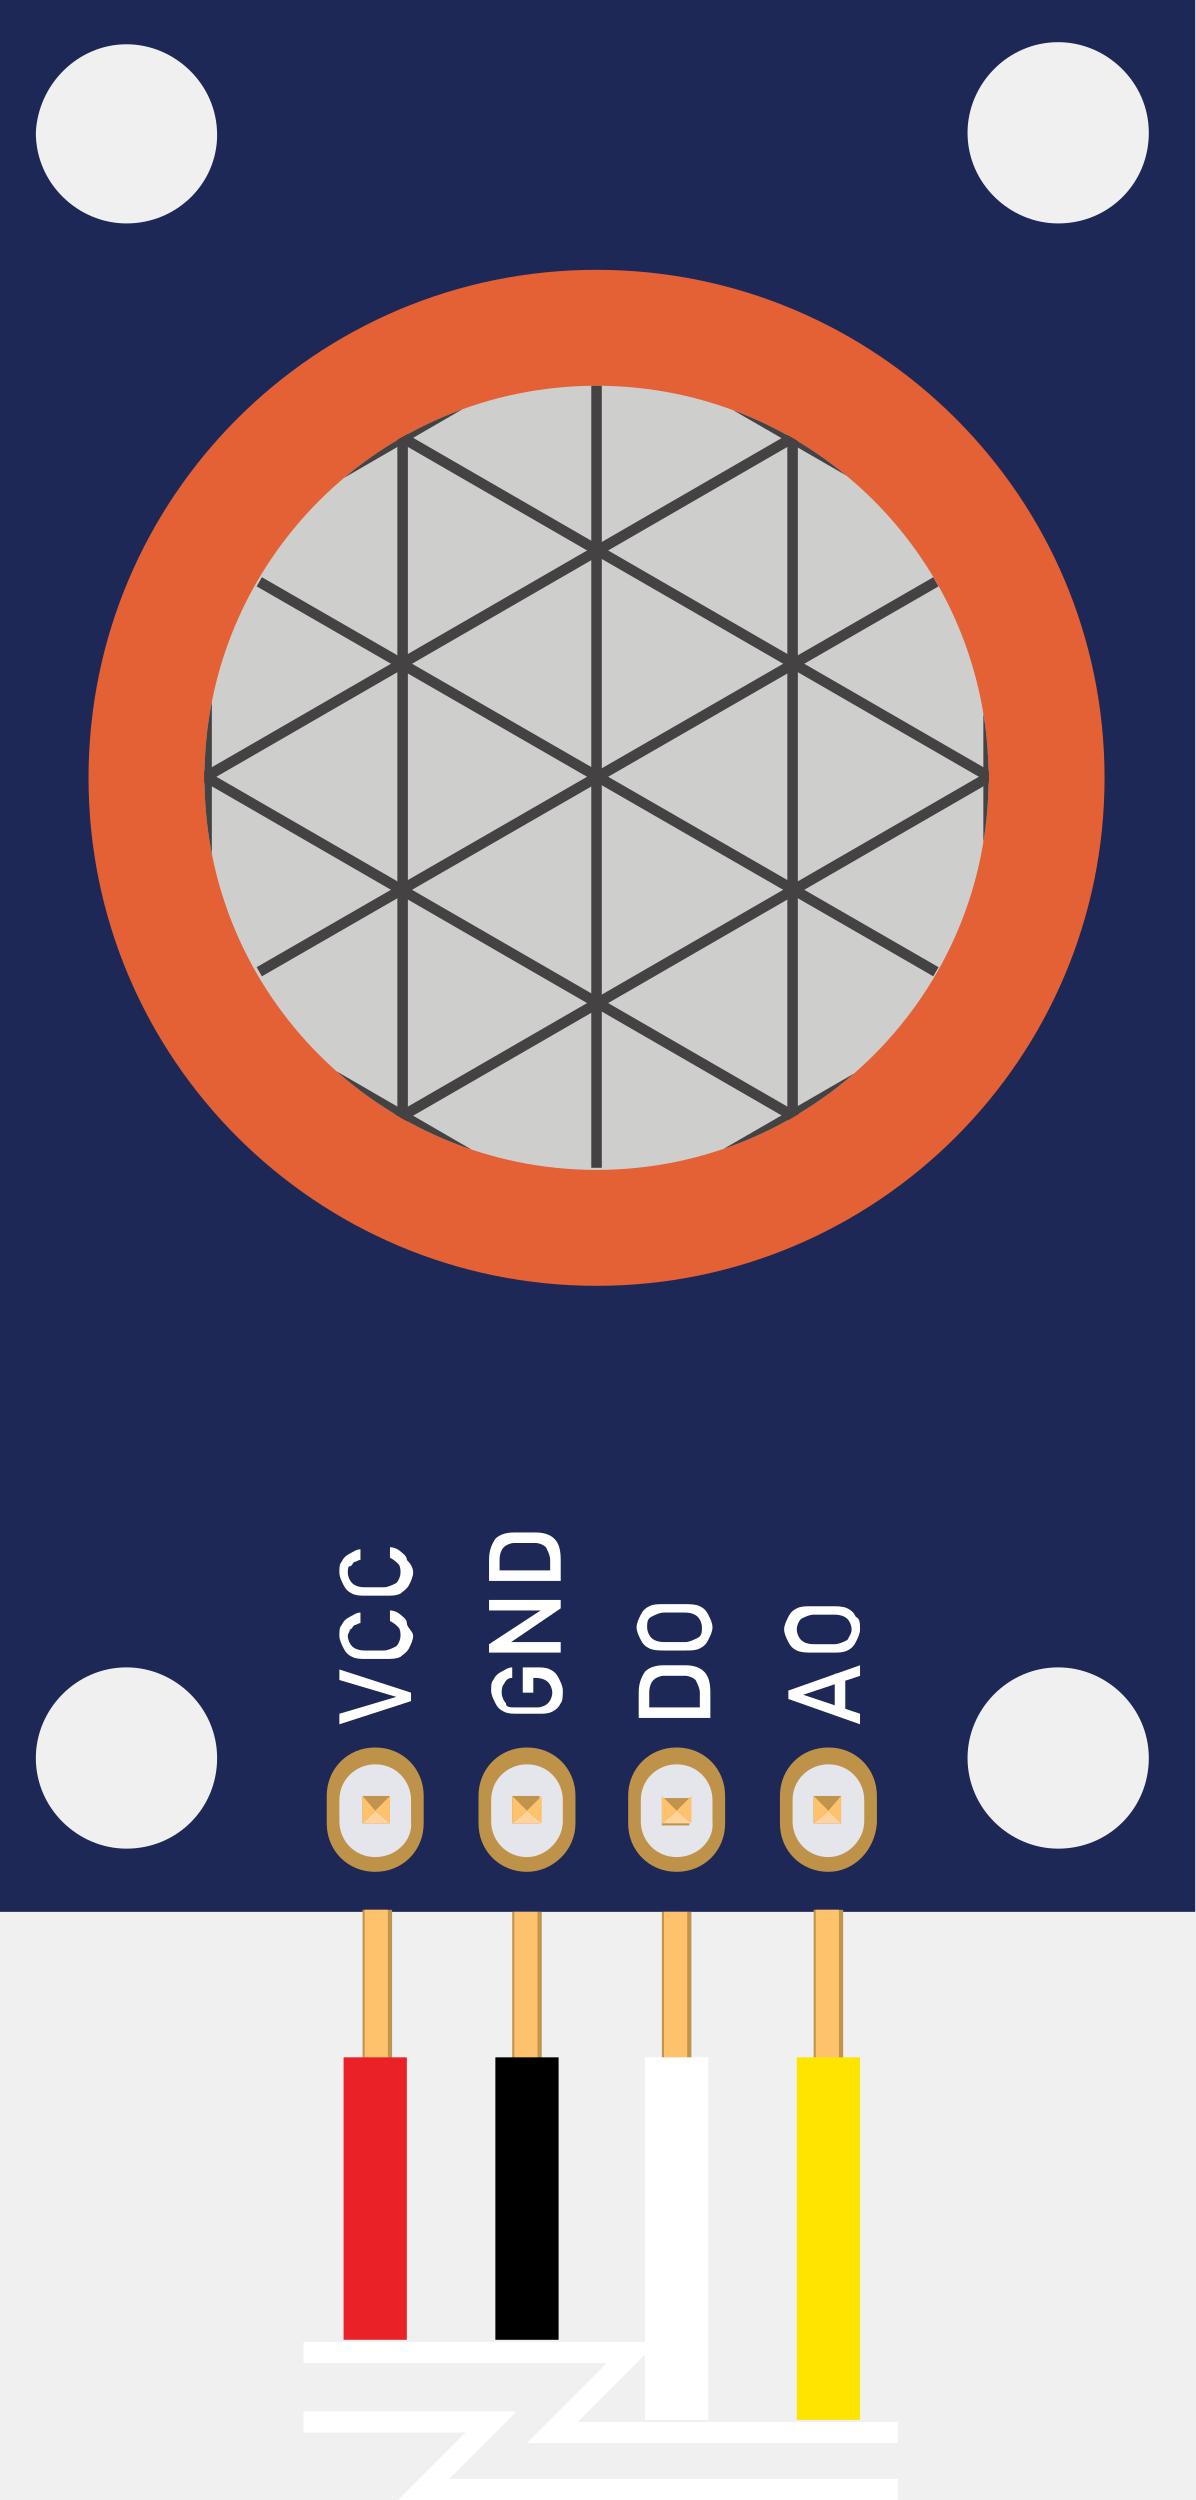
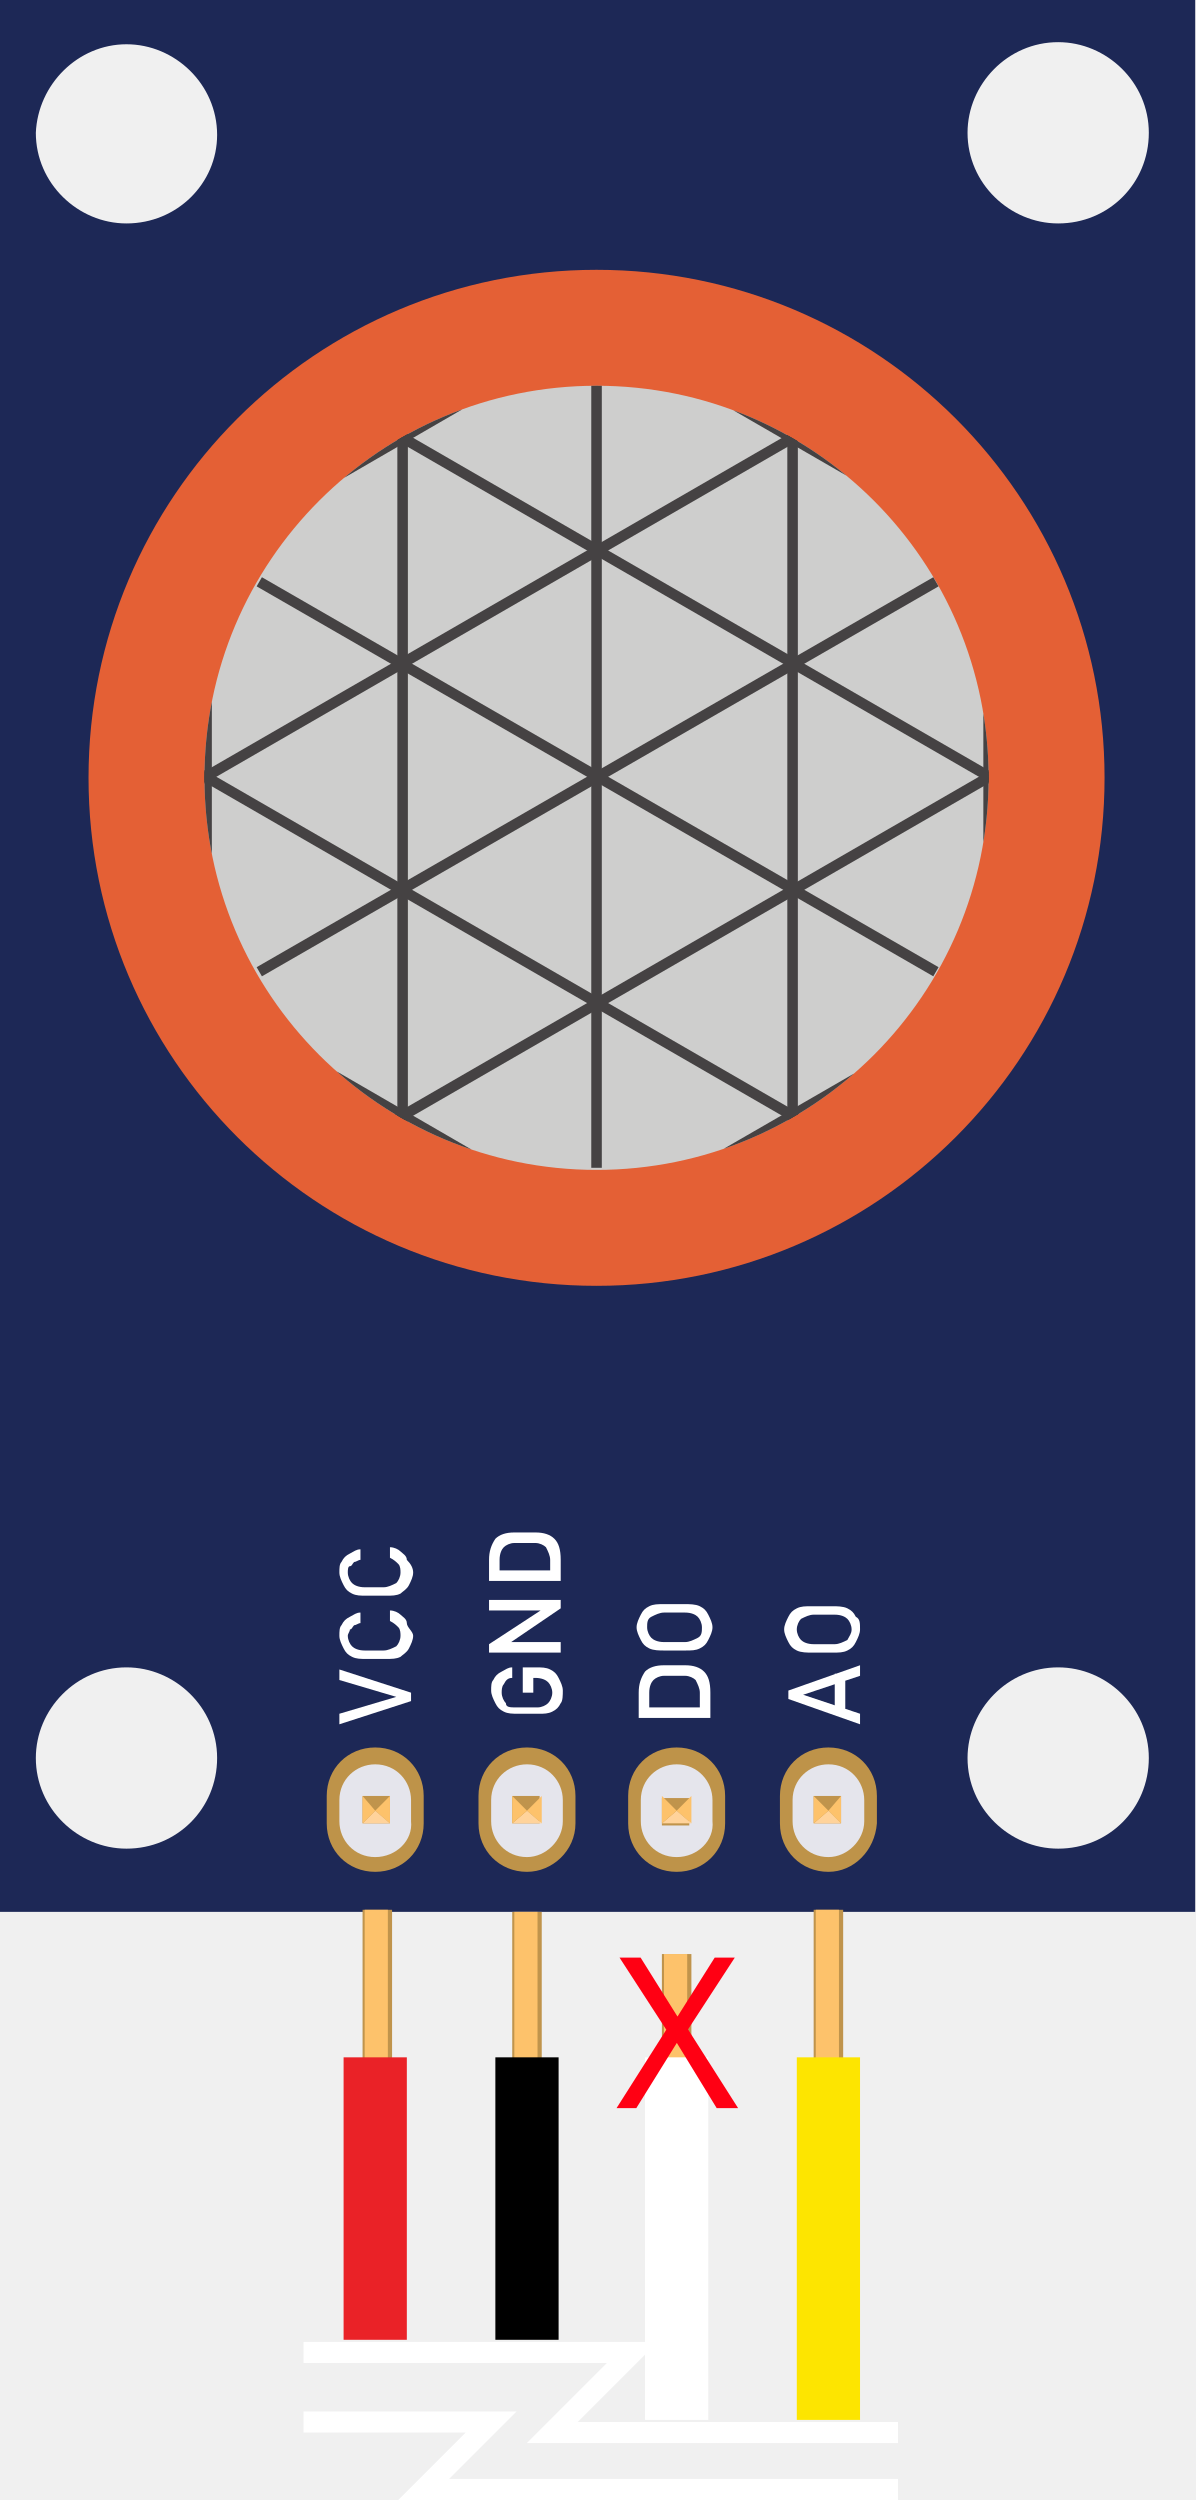
<svg xmlns="http://www.w3.org/2000/svg" xmlns:xlink="http://www.w3.org/1999/xlink" version="1.1" id="Layer_1" x="0px" y="0px" viewBox="0 0 56.7 118.6" style="enable-background:new 0 0 56.7 118.6;" xml:space="preserve">
  <style type="text/css">
	.st0{fill:#1D2856;}
	.st1{enable-background:new    ;}
	.st2{fill:#FFFFFF;}
	.st3{fill:#BE9349;}
	.st4{fill:#E5E5EC;}
	.st5{fill:#C0944C;}
	.st6{fill:#FDC26B;}
	.st7{fill:#FFD39B;}
	.st8{fill:#EA2227;}
	.st9{fill:#FDE500;}
- 	.st10{fill:none;stroke:#FFFFFF;stroke-miterlimit:10;}
- 	.st11{fill:#E46035;}
- 	.st12{fill:#CECECD;}
- 	.st13{opacity:0.8;}
- 	.st14{clip-path:url(#SVGID_2_);}
- 	.st15{fill:none;stroke:#231F20;stroke-width:0.5;stroke-miterlimit:10;}
+ 	.st10{fill:#FF0013;}
+ 	.st11{font-family:'MyriadPro-Regular';}
+ 	.st12{font-size:10px;}
+ 	.st13{fill:none;stroke:#FFFFFF;stroke-miterlimit:10;}
+ 	.st14{fill:#E46035;}
+ 	.st15{fill:#CECECD;}
+ 	.st16{opacity:0.8;}
+ 	.st17{clip-path:url(#SVGID_2_);}
+ 	.st18{fill:none;stroke:#231F20;stroke-width:0.5;stroke-miterlimit:10;}
</style>
-   <path class="st0" d="M0,0v90.7h56.7V0H0z M6,87.7c-2.3,0-4.3-1.9-4.3-4.3c0-2.3,1.9-4.3,4.3-4.3c2.3,0,4.3,1.9,4.3,4.3  C10.3,85.8,8.4,87.7,6,87.7z M6,10.6c-2.3,0-4.3-1.9-4.3-4.3C1.8,4,3.7,2.1,6,2.1c2.3,0,4.3,1.9,4.3,4.3C10.3,8.7,8.4,10.6,6,10.6z   M50.2,87.7c-2.3,0-4.3-1.9-4.3-4.3c0-2.3,1.9-4.3,4.3-4.3c2.3,0,4.3,1.9,4.3,4.3C54.5,85.8,52.6,87.7,50.2,87.7z M50.2,10.6  c-2.3,0-4.3-1.9-4.3-4.3c0-2.3,1.9-4.3,4.3-4.3c2.3,0,4.3,1.9,4.3,4.3C54.5,8.7,52.6,10.6,50.2,10.6z" />
+   <path class="st0" d="M0,0v90.7h56.7V0H0z M6,87.7c-2.3,0-4.3-1.9-4.3-4.3c0-2.3,1.9-4.3,4.3-4.3c2.3,0,4.3,1.9,4.3,4.3  C10.3,85.8,8.4,87.7,6,87.7z M6,10.6c-2.3,0-4.3-1.9-4.3-4.3C1.8,4,3.7,2.1,6,2.1s4.3,1.9,4.3,4.3C10.3,8.7,8.4,10.6,6,10.6z   M50.2,87.7c-2.3,0-4.3-1.9-4.3-4.3c0-2.3,1.9-4.3,4.3-4.3c2.3,0,4.3,1.9,4.3,4.3C54.5,85.8,52.6,87.7,50.2,87.7z M50.2,10.6  c-2.3,0-4.3-1.9-4.3-4.3C45.9,4,47.8,2,50.2,2c2.3,0,4.3,1.9,4.3,4.3S52.6,10.6,50.2,10.6z" />
  <g>
    <g>
      <g class="st1">
        <path class="st2" d="M19.5,80.7l-3.4,1.1v-0.5l2.7-0.8l-2.7-0.8v-0.5l3.4,1.1V80.7z" />
-         <path class="st2" d="M19.6,77.6c0,0.2-0.1,0.4-0.2,0.6s-0.3,0.3-0.4,0.4c-0.2,0.1-0.4,0.1-0.7,0.1h-0.9c-0.3,0-0.5,0-0.7-0.1     c-0.2-0.1-0.3-0.2-0.4-0.4s-0.2-0.4-0.2-0.6c0-0.2,0-0.4,0.1-0.5c0.1-0.2,0.2-0.3,0.4-0.4s0.3-0.2,0.5-0.2v0.5     c-0.1,0-0.2,0.1-0.3,0.1c-0.1,0.1-0.1,0.2-0.2,0.2c0,0.1-0.1,0.2-0.1,0.3c0,0.2,0.1,0.4,0.2,0.5c0.1,0.1,0.3,0.2,0.6,0.2h0.9     c0.2,0,0.4-0.1,0.6-0.2c0.1-0.1,0.2-0.3,0.2-0.5c0-0.1,0-0.3-0.1-0.4c-0.1-0.1-0.2-0.2-0.4-0.3v-0.5c0.2,0,0.4,0.1,0.5,0.2     c0.1,0.1,0.3,0.2,0.3,0.4S19.6,77.4,19.6,77.6z" />
-         <path class="st2" d="M19.6,74.6c0,0.2-0.1,0.4-0.2,0.6c-0.1,0.2-0.3,0.3-0.4,0.4c-0.2,0.1-0.4,0.1-0.7,0.1h-0.9     c-0.3,0-0.5,0-0.7-0.1c-0.2-0.1-0.3-0.2-0.4-0.4c-0.1-0.2-0.2-0.4-0.2-0.6c0-0.2,0-0.4,0.1-0.5c0.1-0.2,0.2-0.3,0.4-0.4     s0.3-0.2,0.5-0.2v0.5c-0.1,0-0.2,0.1-0.3,0.1c-0.1,0.1-0.1,0.2-0.2,0.2s-0.1,0.2-0.1,0.3c0,0.2,0.1,0.4,0.2,0.5s0.3,0.2,0.6,0.2     h0.9c0.2,0,0.4-0.1,0.6-0.2c0.1-0.1,0.2-0.3,0.2-0.5c0-0.1,0-0.3-0.1-0.4c-0.1-0.1-0.2-0.2-0.4-0.3v-0.5c0.2,0,0.4,0.1,0.5,0.2     c0.1,0.1,0.3,0.2,0.3,0.4C19.5,74.2,19.6,74.4,19.6,74.6z" />
+         <path class="st2" d="M19.6,77.6c0,0.2-0.1,0.4-0.2,0.6s-0.3,0.3-0.4,0.4c-0.2,0.1-0.4,0.1-0.7,0.1h-0.9c-0.3,0-0.5,0-0.7-0.1     s-0.3-0.2-0.4-0.4s-0.2-0.4-0.2-0.6s0-0.4,0.1-0.5c0.1-0.2,0.2-0.3,0.4-0.4s0.3-0.2,0.5-0.2V77c-0.1,0-0.2,0.1-0.3,0.1     c-0.1,0.1-0.1,0.2-0.2,0.2c0,0.1-0.1,0.2-0.1,0.3c0,0.2,0.1,0.4,0.2,0.5s0.3,0.2,0.6,0.2h0.9c0.2,0,0.4-0.1,0.6-0.2     c0.1-0.1,0.2-0.3,0.2-0.5c0-0.1,0-0.3-0.1-0.4s-0.2-0.2-0.4-0.3v-0.5c0.2,0,0.4,0.1,0.5,0.2s0.3,0.2,0.3,0.4S19.6,77.4,19.6,77.6     z" />
+         <path class="st2" d="M19.6,74.6c0,0.2-0.1,0.4-0.2,0.6s-0.3,0.3-0.4,0.4c-0.2,0.1-0.4,0.1-0.7,0.1h-0.9c-0.3,0-0.5,0-0.7-0.1     s-0.3-0.2-0.4-0.4c-0.1-0.2-0.2-0.4-0.2-0.6s0-0.4,0.1-0.5c0.1-0.2,0.2-0.3,0.4-0.4s0.3-0.2,0.5-0.2V74c-0.1,0-0.2,0.1-0.3,0.1     c-0.1,0.1-0.1,0.2-0.2,0.2s-0.1,0.2-0.1,0.3c0,0.2,0.1,0.4,0.2,0.5s0.3,0.2,0.6,0.2h0.9c0.2,0,0.4-0.1,0.6-0.2     c0.1-0.1,0.2-0.3,0.2-0.5c0-0.1,0-0.3-0.1-0.4s-0.2-0.2-0.4-0.3v-0.5c0.2,0,0.4,0.1,0.5,0.2s0.3,0.2,0.3,0.4     C19.5,74.2,19.6,74.4,19.6,74.6z" />
      </g>
    </g>
    <g>
      <path class="st3" d="M17.8,88.8L17.8,88.8c-1.3,0-2.3-1-2.3-2.3v-1.3c0-1.3,1-2.3,2.3-2.3l0,0c1.3,0,2.3,1,2.3,2.3v1.3    C20.1,87.8,19.1,88.8,17.8,88.8z" />
      <path class="st4" d="M17.8,88.1L17.8,88.1c-1,0-1.7-0.8-1.7-1.7v-1c0-1,0.8-1.7,1.7-1.7l0,0c1,0,1.7,0.8,1.7,1.7v1    C19.6,87.3,18.8,88.1,17.8,88.1z" />
      <g>
        <rect x="17.2" y="85.2" class="st5" width="1.3" height="1.3" />
        <polygon class="st6" points="17.8,85.9 18.5,86.5 18.5,85.2    " />
        <polygon class="st7" points="17.2,86.5 17.8,85.9 18.5,86.5    " />
        <polygon class="st6" points="17.2,85.2 17.8,85.9 17.2,86.5    " />
      </g>
    </g>
    <g>
      <rect x="17.2" y="90.6" class="st5" width="1.4" height="8" />
      <rect x="17.3" y="90.6" class="st6" width="1.1" height="8" />
      <polygon class="st6" points="18.3,99.2 18.5,98.7 17.1,98.7 17.4,99.2   " />
      <polygon class="st7" points="18.3,99.2 18.4,98.7 17.3,98.7 17.4,99.2   " />
    </g>
    <g>
      <g class="st1">
-         <path class="st2" d="M24.8,80.3v-1.2h0.6c0.3,0,0.5,0,0.7,0.1c0.2,0.1,0.3,0.2,0.4,0.4s0.2,0.4,0.2,0.6c0,0.2,0,0.5-0.1,0.6     c-0.1,0.2-0.2,0.3-0.4,0.4c-0.2,0.1-0.4,0.1-0.6,0.1h-1c-0.3,0-0.5,0-0.7-0.1c-0.2-0.1-0.3-0.2-0.4-0.4c-0.1-0.2-0.2-0.4-0.2-0.6     c0-0.2,0-0.4,0.1-0.5c0.1-0.2,0.2-0.3,0.4-0.4c0.2-0.1,0.3-0.2,0.5-0.2v0.5c-0.2,0-0.3,0.1-0.4,0.3c-0.1,0.1-0.1,0.3-0.1,0.4     c0,0.2,0.1,0.4,0.2,0.5C24,81,24.2,81,24.5,81h1c0.2,0,0.4-0.1,0.5-0.2c0.1-0.1,0.2-0.3,0.2-0.5c0-0.2-0.1-0.4-0.2-0.5     s-0.3-0.2-0.6-0.2h-0.1l0,0.7H24.8z" />
+         <path class="st2" d="M24.8,80.3v-1.2h0.6c0.3,0,0.5,0,0.7,0.1s0.3,0.2,0.4,0.4s0.2,0.4,0.2,0.6s0,0.5-0.1,0.6     c-0.1,0.2-0.2,0.3-0.4,0.4c-0.2,0.1-0.4,0.1-0.6,0.1h-1c-0.3,0-0.5,0-0.7-0.1s-0.3-0.2-0.4-0.4c-0.1-0.2-0.2-0.4-0.2-0.6     s0-0.4,0.1-0.5c0.1-0.2,0.2-0.3,0.4-0.4c0.2-0.1,0.3-0.2,0.5-0.2v0.5c-0.2,0-0.3,0.1-0.4,0.3c-0.1,0.1-0.1,0.3-0.1,0.4     c0,0.2,0.1,0.4,0.2,0.5c0,0.2,0.2,0.2,0.5,0.2h1c0.2,0,0.4-0.1,0.5-0.2s0.2-0.3,0.2-0.5s-0.1-0.4-0.2-0.5s-0.3-0.2-0.6-0.2h-0.1     v0.7H24.8z" />
        <path class="st2" d="M26.6,78.4h-3.4V78l2.6-1.7l0.1,0.1h-2.7v-0.5h3.4v0.4L24.1,78L24,77.9h2.6V78.4z" />
-         <path class="st2" d="M26.6,74.7h-0.5V74c0-0.2-0.1-0.4-0.2-0.6c-0.1-0.1-0.3-0.2-0.5-0.2h-1c-0.2,0-0.4,0.1-0.5,0.2     s-0.2,0.3-0.2,0.6v0.8h-0.5V74c0-0.4,0.1-0.7,0.3-1c0.2-0.2,0.5-0.3,0.9-0.3h1c0.4,0,0.7,0.1,0.9,0.3s0.3,0.5,0.3,1V74.7z      M26.6,75h-3.4v-0.5h3.4V75z" />
+         <path class="st2" d="M26.6,74.7h-0.5V74c0-0.2-0.1-0.4-0.2-0.6c-0.1-0.1-0.3-0.2-0.5-0.2h-1c-0.2,0-0.4,0.1-0.5,0.2     s-0.2,0.3-0.2,0.6v0.8h-0.5V74c0-0.4,0.1-0.7,0.3-1c0.2-0.2,0.5-0.3,0.9-0.3h1c0.4,0,0.7,0.1,0.9,0.3s0.3,0.5,0.3,1     C26.6,74,26.6,74.7,26.6,74.7z M26.6,75h-3.4v-0.5h3.4V75z" />
      </g>
    </g>
    <g>
      <path class="st3" d="M25,88.8L25,88.8c-1.3,0-2.3-1-2.3-2.3v-1.3c0-1.3,1-2.3,2.3-2.3l0,0c1.3,0,2.3,1,2.3,2.3v1.3    C27.3,87.8,26.2,88.8,25,88.8z" />
      <path class="st4" d="M25,88.1L25,88.1c-1,0-1.7-0.8-1.7-1.7v-1c0-1,0.8-1.7,1.7-1.7l0,0c1,0,1.7,0.8,1.7,1.7v1    C26.7,87.3,25.9,88.1,25,88.1z" />
      <g>
        <rect x="24.3" y="85.2" class="st5" width="1.3" height="1.3" />
        <polygon class="st6" points="25,85.9 25.7,86.5 25.7,85.2    " />
        <polygon class="st7" points="24.3,86.5 25,85.9 25.7,86.5    " />
        <polygon class="st6" points="24.3,85.2 25,85.9 24.3,86.5    " />
      </g>
    </g>
    <g>
      <rect x="24.3" y="90.7" class="st5" width="1.4" height="8" />
      <rect x="24.4" y="90.7" class="st6" width="1.1" height="8" />
      <polygon class="st6" points="25.4,99.2 25.7,98.7 24.3,98.7 24.6,99.2   " />
      <polygon class="st7" points="25.4,99.2 25.6,98.7 24.4,98.7 24.6,99.2   " />
    </g>
    <g>
      <g class="st1">
        <path class="st2" d="M33.7,81.1h-0.5v-0.8c0-0.2-0.1-0.4-0.2-0.6c-0.1-0.1-0.3-0.2-0.5-0.2h-1c-0.2,0-0.4,0.1-0.5,0.2     s-0.2,0.3-0.2,0.6v0.8h-0.5v-0.8c0-0.4,0.1-0.7,0.3-1c0.2-0.2,0.5-0.3,0.9-0.3h1c0.4,0,0.7,0.1,0.9,0.3c0.2,0.2,0.3,0.5,0.3,1     V81.1z M33.7,81.5h-3.4V81h3.4V81.5z" />
-         <path class="st2" d="M33.8,77.2c0,0.2-0.1,0.4-0.2,0.6c-0.1,0.2-0.2,0.3-0.4,0.4c-0.2,0.1-0.4,0.1-0.7,0.1h-1     c-0.2,0-0.5,0-0.7-0.1c-0.2-0.1-0.3-0.2-0.4-0.4c-0.1-0.2-0.2-0.4-0.2-0.6s0.1-0.4,0.2-0.6c0.1-0.2,0.2-0.3,0.4-0.4     s0.4-0.1,0.7-0.1h1c0.2,0,0.5,0,0.7,0.1c0.2,0.1,0.3,0.2,0.4,0.4C33.7,76.8,33.8,77,33.8,77.2z M33.3,77.2c0-0.2-0.1-0.4-0.2-0.5     s-0.3-0.2-0.6-0.2h-1c-0.2,0-0.4,0.1-0.6,0.2s-0.2,0.3-0.2,0.5s0.1,0.4,0.2,0.5s0.3,0.2,0.6,0.2h1c0.2,0,0.4-0.1,0.6-0.2     S33.3,77.4,33.3,77.2z" />
+         <path class="st2" d="M33.8,77.2c0,0.2-0.1,0.4-0.2,0.6c-0.1,0.2-0.2,0.3-0.4,0.4s-0.4,0.1-0.7,0.1h-1c-0.2,0-0.5,0-0.7-0.1     s-0.3-0.2-0.4-0.4c-0.1-0.2-0.2-0.4-0.2-0.6s0.1-0.4,0.2-0.6s0.2-0.3,0.4-0.4s0.4-0.1,0.7-0.1h1c0.2,0,0.5,0,0.7,0.1     s0.3,0.2,0.4,0.4S33.8,77,33.8,77.2z M33.3,77.2c0-0.2-0.1-0.4-0.2-0.5s-0.3-0.2-0.6-0.2h-1c-0.2,0-0.4,0.1-0.6,0.2     s-0.2,0.3-0.2,0.5s0.1,0.4,0.2,0.5s0.3,0.2,0.6,0.2h1c0.2,0,0.4-0.1,0.6-0.2S33.3,77.4,33.3,77.2z" />
      </g>
    </g>
    <g>
      <path class="st3" d="M32.1,88.8L32.1,88.8c-1.3,0-2.3-1-2.3-2.3v-1.3c0-1.3,1-2.3,2.3-2.3l0,0c1.3,0,2.3,1,2.3,2.3v1.3    C34.4,87.8,33.4,88.8,32.1,88.8z" />
      <path class="st4" d="M32.1,88.1L32.1,88.1c-1,0-1.7-0.8-1.7-1.7v-1c0-1,0.8-1.7,1.7-1.7l0,0c1,0,1.7,0.8,1.7,1.7v1    C33.9,87.3,33.1,88.1,32.1,88.1z" />
      <g>
        <rect x="31.4" y="85.3" class="st5" width="1.3" height="1.3" />
        <polygon class="st6" points="32.1,85.9 32.8,86.5 32.8,85.2    " />
        <polygon class="st7" points="31.4,86.5 32.1,85.9 32.8,86.5    " />
        <polygon class="st6" points="31.4,85.2 32.1,85.9 31.4,86.5    " />
      </g>
    </g>
    <g>
-       <rect x="31.4" y="90.7" class="st5" width="1.4" height="8" />
-       <rect x="31.5" y="90.7" class="st6" width="1.1" height="8" />
-       <polygon class="st6" points="32.5,99.2 32.8,98.7 31.4,98.7 31.7,99.2   " />
-       <polygon class="st7" points="32.5,99.2 32.7,98.7 31.5,98.7 31.7,99.2   " />
+       <rect x="31.4" y="92.7" class="st5" width="1.4" height="8" />
+       <rect x="31.5" y="92.7" class="st6" width="1.1" height="8" />
+       <polygon class="st6" points="32.5,101.2 32.8,100.7 31.4,100.7 31.7,101.2   " />
+       <polygon class="st7" points="32.5,101.2 32.7,100.7 31.5,100.7 31.7,101.2   " />
    </g>
    <g>
      <g class="st1">
        <path class="st2" d="M40.8,81.8l-3.4-1.2v-0.4l3.4-1.2v0.5l-2.7,0.9l2.7,0.9V81.8z M40.1,81.2h-0.5v-1.8h0.5V81.2z" />
-         <path class="st2" d="M40.8,77.3c0,0.2-0.1,0.4-0.2,0.6c-0.1,0.2-0.2,0.3-0.4,0.4c-0.2,0.1-0.4,0.1-0.7,0.1h-1     c-0.2,0-0.5,0-0.7-0.1c-0.2-0.1-0.3-0.2-0.4-0.4c-0.1-0.2-0.2-0.4-0.2-0.6c0-0.2,0.1-0.4,0.2-0.6c0.1-0.2,0.2-0.3,0.4-0.4     c0.2-0.1,0.4-0.1,0.7-0.1h1c0.2,0,0.5,0,0.7,0.1c0.2,0.1,0.3,0.2,0.4,0.4C40.8,76.8,40.8,77,40.8,77.3z M40.4,77.3     c0-0.2-0.1-0.4-0.2-0.5c-0.1-0.1-0.3-0.2-0.6-0.2h-1c-0.2,0-0.4,0.1-0.6,0.2c-0.1,0.1-0.2,0.3-0.2,0.5c0,0.2,0.1,0.4,0.2,0.5     c0.1,0.1,0.3,0.2,0.6,0.2h1c0.2,0,0.4-0.1,0.6-0.2C40.3,77.6,40.4,77.5,40.4,77.3z" />
+         <path class="st2" d="M40.8,77.3c0,0.2-0.1,0.4-0.2,0.6c-0.1,0.2-0.2,0.3-0.4,0.4s-0.4,0.1-0.7,0.1h-1c-0.2,0-0.5,0-0.7-0.1     s-0.3-0.2-0.4-0.4c-0.1-0.2-0.2-0.4-0.2-0.6s0.1-0.4,0.2-0.6c0.1-0.2,0.2-0.3,0.4-0.4s0.4-0.1,0.7-0.1h1c0.2,0,0.5,0,0.7,0.1     s0.3,0.2,0.4,0.4C40.8,76.8,40.8,77,40.8,77.3z M40.4,77.3c0-0.2-0.1-0.4-0.2-0.5c-0.1-0.1-0.3-0.2-0.6-0.2h-1     c-0.2,0-0.4,0.1-0.6,0.2c-0.1,0.1-0.2,0.3-0.2,0.5s0.1,0.4,0.2,0.5c0.1,0.1,0.3,0.2,0.6,0.2h1c0.2,0,0.4-0.1,0.6-0.2     C40.3,77.6,40.4,77.5,40.4,77.3z" />
      </g>
    </g>
    <g>
      <path class="st3" d="M39.3,88.8L39.3,88.8c-1.3,0-2.3-1-2.3-2.3v-1.3c0-1.3,1-2.3,2.3-2.3l0,0c1.3,0,2.3,1,2.3,2.3v1.3    C41.5,87.8,40.5,88.8,39.3,88.8z" />
      <path class="st4" d="M39.3,88.1L39.3,88.1c-1,0-1.7-0.8-1.7-1.7v-1c0-1,0.8-1.7,1.7-1.7l0,0c1,0,1.7,0.8,1.7,1.7v1    C41,87.3,40.2,88.1,39.3,88.1z" />
      <g>
        <rect x="38.6" y="85.2" class="st5" width="1.3" height="1.3" />
        <polygon class="st6" points="39.3,85.9 39.9,86.5 39.9,85.2    " />
        <polygon class="st7" points="38.6,86.5 39.3,85.9 39.9,86.5    " />
        <polygon class="st6" points="38.6,85.2 39.3,85.9 38.6,86.5    " />
      </g>
    </g>
    <g>
      <rect x="38.6" y="90.6" class="st5" width="1.4" height="8" />
      <rect x="38.7" y="90.6" class="st6" width="1.1" height="8" />
      <polygon class="st6" points="39.7,99.2 40,98.7 38.6,98.7 38.8,99.2   " />
      <polygon class="st7" points="39.7,99.2 39.8,98.7 38.7,98.7 38.8,99.2   " />
    </g>
    <g>
      <rect x="30.6" y="97.6" class="st2" width="3" height="17.2" />
    </g>
    <g>
      <rect x="23.5" y="97.6" width="3" height="13.4" />
    </g>
    <g>
      <rect x="16.3" y="97.6" class="st8" width="3" height="13.4" />
    </g>
    <g>
      <rect x="37.8" y="97.6" class="st9" width="3" height="17.2" />
    </g>
+     <text transform="matrix(1 0 0 1 29.2025 100.0088)" class="st10 st11 st12">X</text>
  </g>
-   <polyline class="st10" points="14.4,111.6 30,111.6 26.2,115.4 42.6,115.4 " />
-   <polyline class="st10" points="14.4,114.9 23.3,114.9 20.1,118.1 42.6,118.1 " />
+   <polyline class="st13" points="14.4,111.6 30,111.6 26.2,115.4 42.6,115.4 " />
+   <polyline class="st13" points="14.4,114.9 23.3,114.9 20.1,118.1 42.6,118.1 " />
  <g>
    <g>
-       <circle class="st11" cx="28.3" cy="36.9" r="24.1" />
-       <circle class="st12" cx="28.3" cy="36.9" r="18.6" />
+       <circle class="st14" cx="28.3" cy="36.9" r="24.1" />
+       <circle class="st15" cx="28.3" cy="36.9" r="18.6" />
    </g>
-     <g class="st13">
-       <defs>
-         <circle id="SVGID_1_" class="st13" cx="28.3" cy="36.9" r="18.6" />
-       </defs>
-       <clipPath id="SVGID_2_">
-         <use xlink:href="#SVGID_1_" style="overflow:visible;" />
-       </clipPath>
-       <g class="st14">
-         <g>
-           <line class="st15" x1="9.8" y1="18.3" x2="9.8" y2="55.4" />
-           <line class="st15" x1="19.1" y1="18.3" x2="19.1" y2="55.4" />
-           <line class="st15" x1="28.3" y1="18.3" x2="28.3" y2="55.4" />
-           <line class="st15" x1="37.6" y1="18.3" x2="37.6" y2="55.4" />
-           <line class="st15" x1="46.9" y1="18.3" x2="46.9" y2="55.4" />
-         </g>
-         <g>
-           <line class="st15" x1="3" y1="43.6" x2="35.1" y2="62.2" />
-           <line class="st15" x1="7.6" y1="35.6" x2="39.8" y2="54.2" />
-           <line class="st15" x1="12.3" y1="27.6" x2="44.4" y2="46.1" />
-           <line class="st15" x1="16.9" y1="19.5" x2="49.1" y2="38.1" />
-           <line class="st15" x1="21.5" y1="11.5" x2="53.7" y2="30.1" />
-         </g>
-         <g>
-           <line class="st15" x1="53.7" y1="43.6" x2="21.5" y2="62.2" />
-           <line class="st15" x1="49.1" y1="35.6" x2="16.9" y2="54.2" />
-           <line class="st15" x1="44.4" y1="27.6" x2="12.3" y2="46.1" />
-           <line class="st15" x1="39.8" y1="19.5" x2="7.6" y2="38.1" />
-           <line class="st15" x1="35.1" y1="11.5" x2="3" y2="30.1" />
+     <g class="st16">
+       <g>
+         <defs>
+           <circle id="SVGID_1_" cx="28.3" cy="36.9" r="18.6" />
+         </defs>
+         <clipPath id="SVGID_2_">
+           <use xlink:href="#SVGID_1_" style="overflow:visible;" />
+         </clipPath>
+         <g class="st17">
+           <g>
+             <line class="st18" x1="9.8" y1="18.3" x2="9.8" y2="55.4" />
+             <line class="st18" x1="19.1" y1="18.3" x2="19.1" y2="55.4" />
+             <line class="st18" x1="28.3" y1="18.3" x2="28.3" y2="55.4" />
+             <line class="st18" x1="37.6" y1="18.3" x2="37.6" y2="55.4" />
+             <line class="st18" x1="46.9" y1="18.3" x2="46.9" y2="55.4" />
+           </g>
+           <g>
+             <line class="st18" x1="3" y1="43.6" x2="35.1" y2="62.2" />
+             <line class="st18" x1="7.6" y1="35.6" x2="39.8" y2="54.2" />
+             <line class="st18" x1="12.3" y1="27.6" x2="44.4" y2="46.1" />
+             <line class="st18" x1="16.9" y1="19.5" x2="49.1" y2="38.1" />
+             <line class="st18" x1="21.5" y1="11.5" x2="53.7" y2="30.1" />
+           </g>
+           <g>
+             <line class="st18" x1="53.7" y1="43.6" x2="21.5" y2="62.2" />
+             <line class="st18" x1="49.1" y1="35.6" x2="16.9" y2="54.2" />
+             <line class="st18" x1="44.4" y1="27.6" x2="12.3" y2="46.1" />
+             <line class="st18" x1="39.8" y1="19.5" x2="7.6" y2="38.1" />
+             <line class="st18" x1="35.1" y1="11.5" x2="3" y2="30.1" />
+           </g>
        </g>
      </g>
    </g>
  </g>
</svg>
